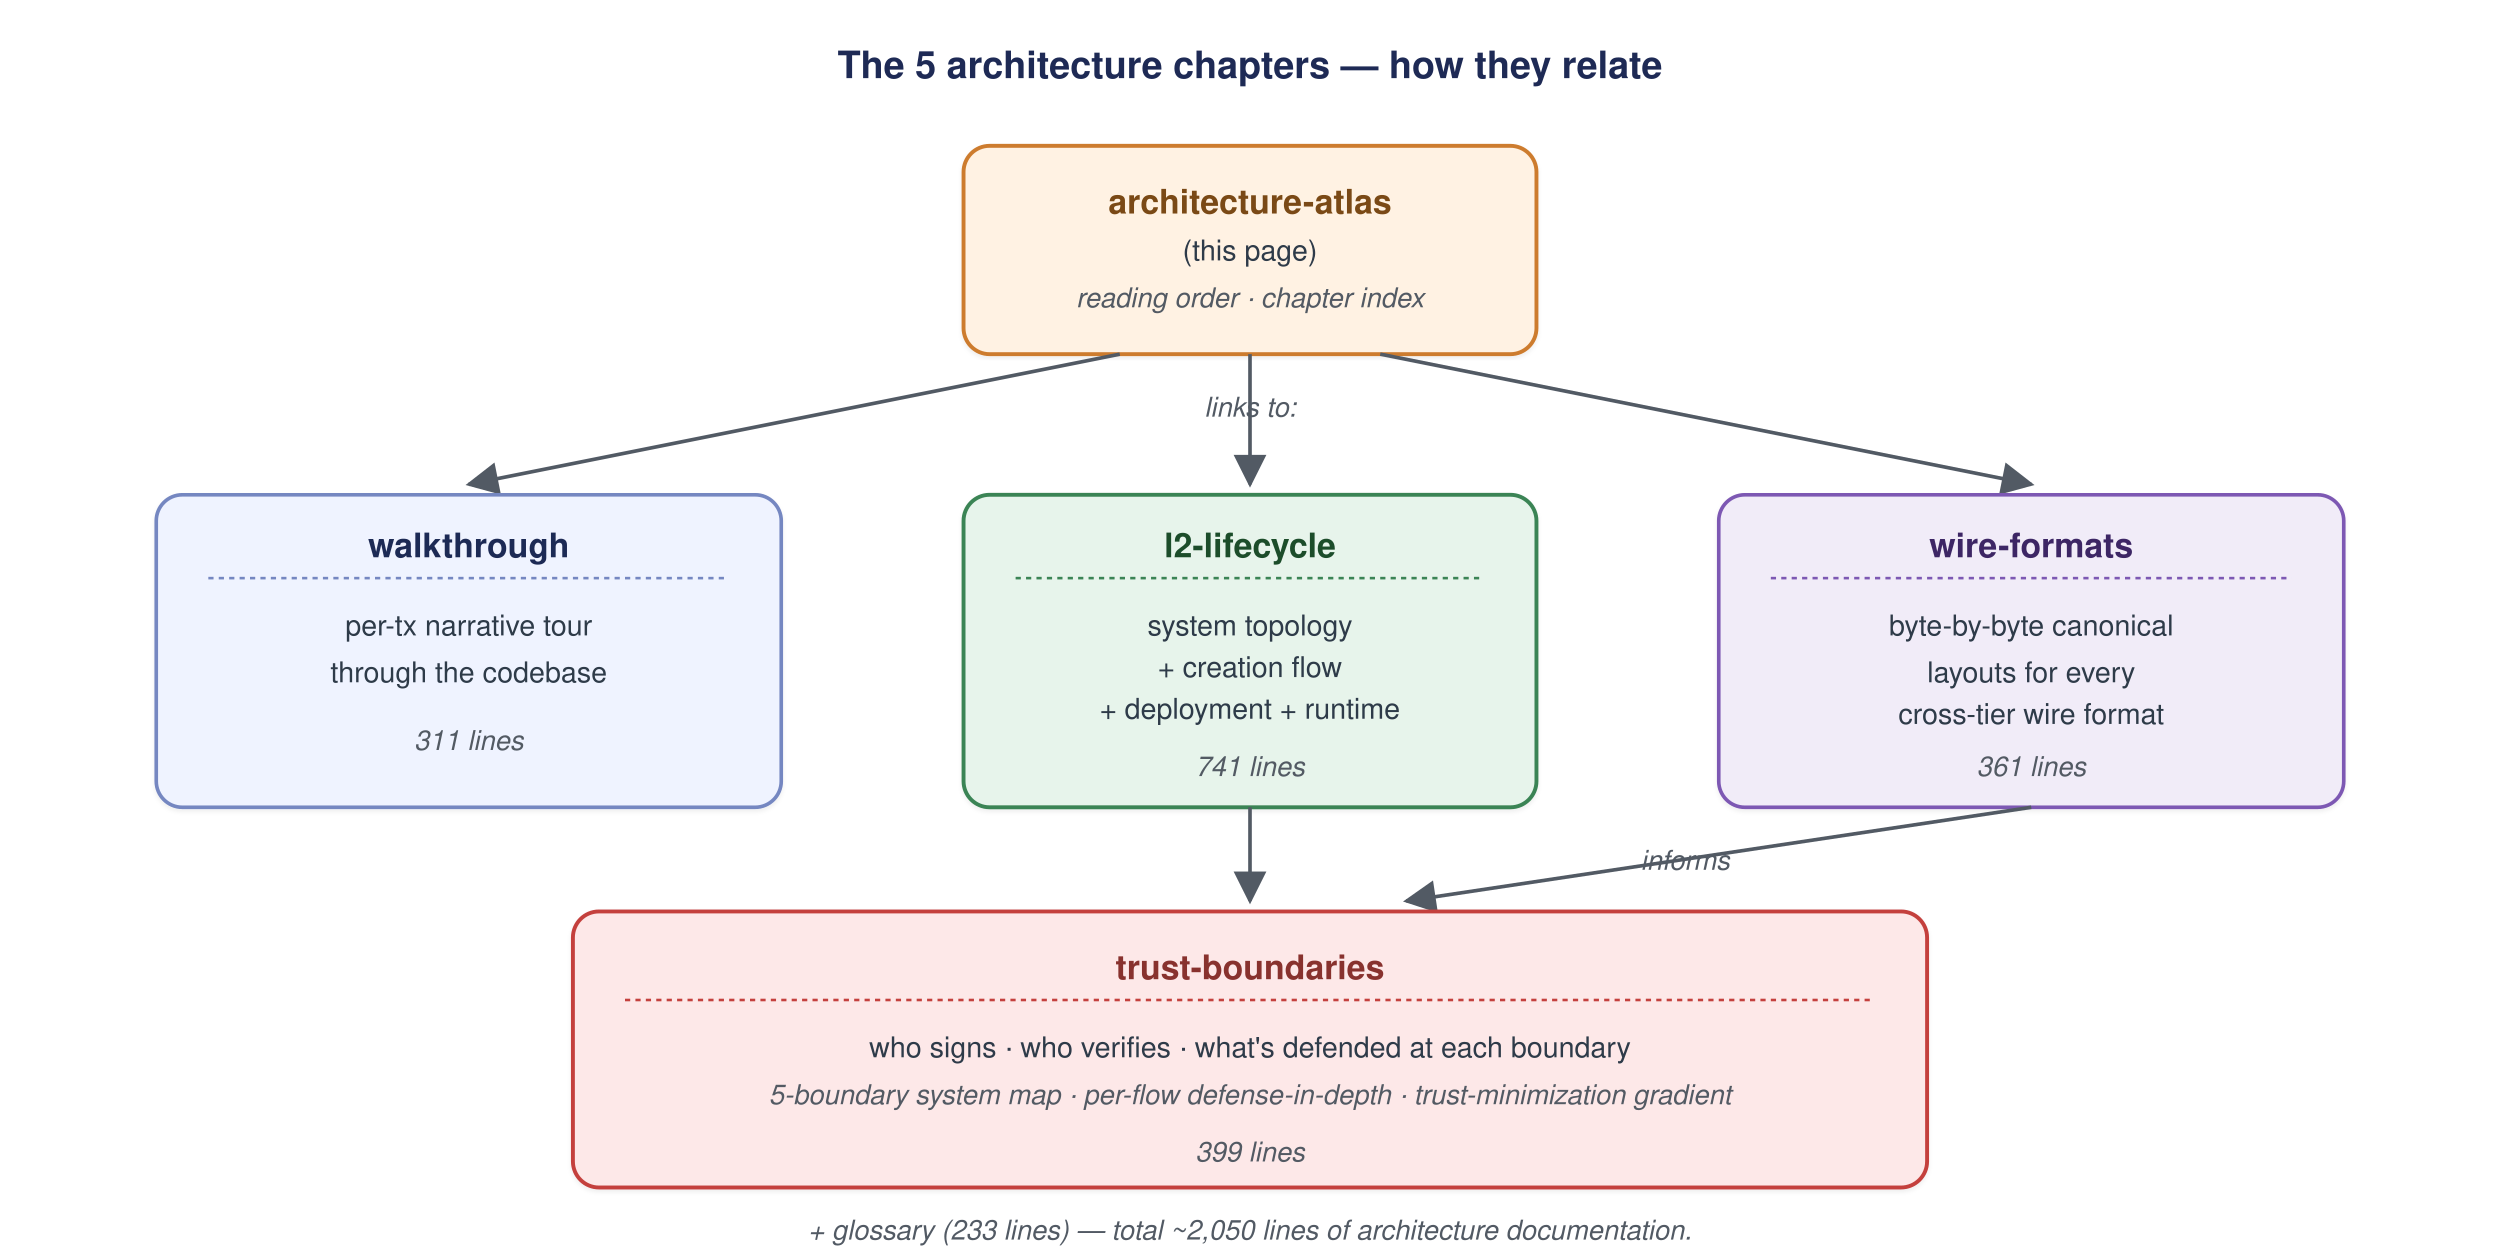
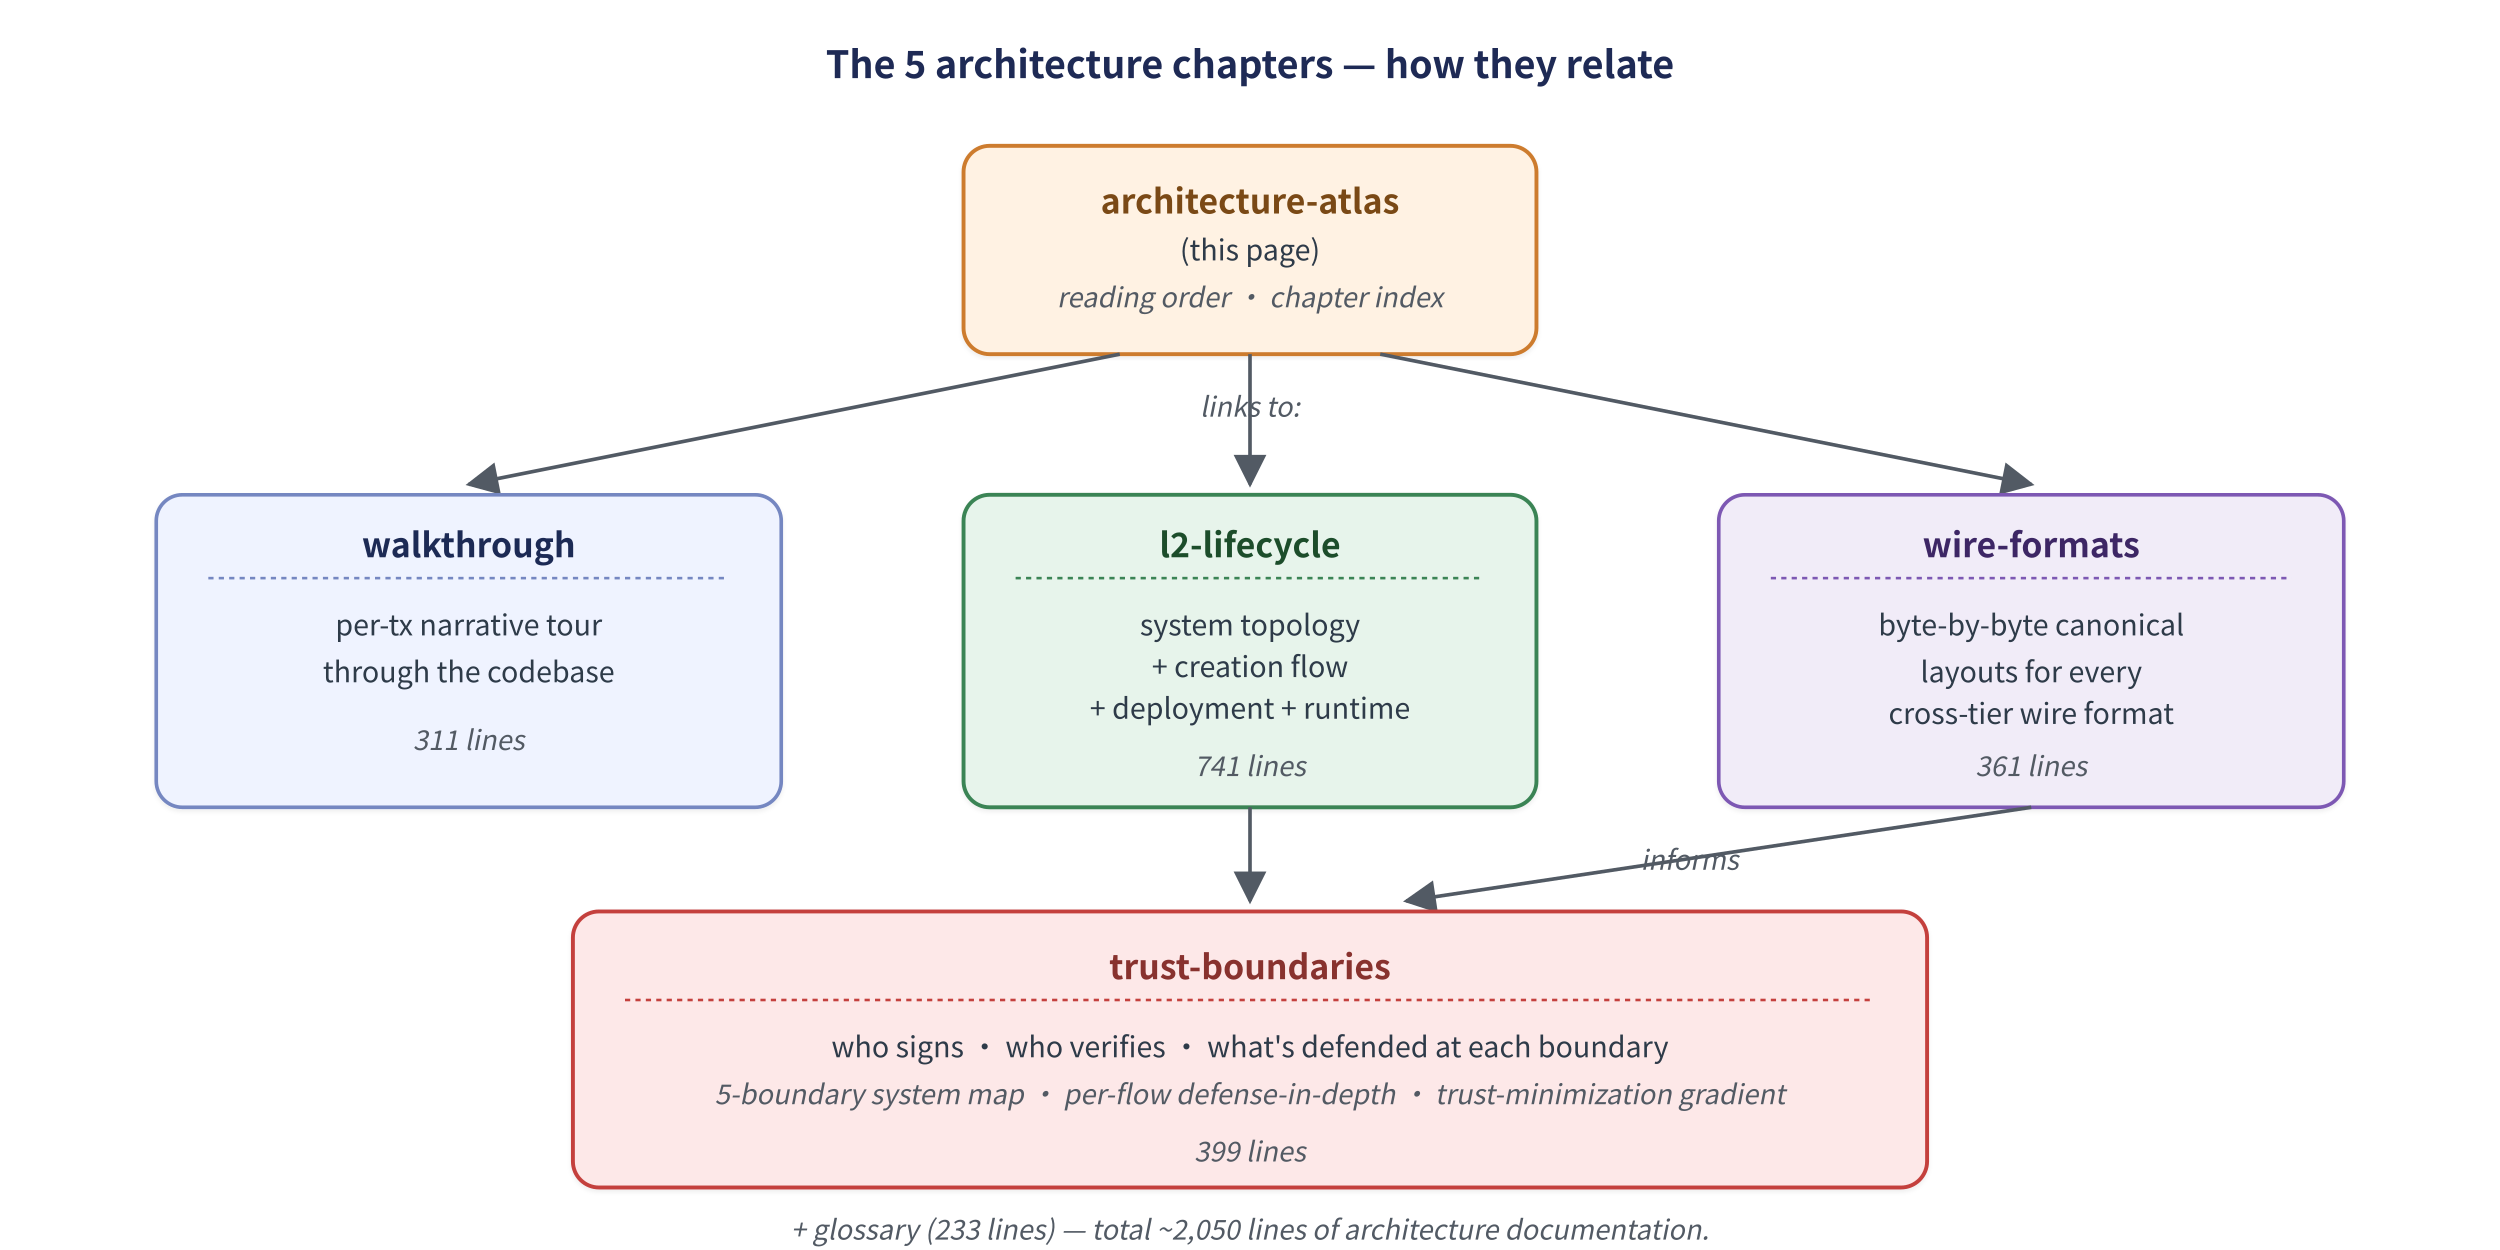
- <svg xmlns="http://www.w3.org/2000/svg" viewBox="0 0 960 480" font-family="-apple-system, BlinkMacSystemFont, 'Segoe UI', Helvetica, Arial, sans-serif" role="img" aria-labelledby="title desc">
+ <svg xmlns="http://www.w3.org/2000/svg" viewBox="0 0 960 480" font-family="'Noto Sans CJK SC', -apple-system, BlinkMacSystemFont, 'Segoe UI', Helvetica, Arial, sans-serif" role="img" aria-labelledby="title desc">
  <defs>
    <marker id="arrow" viewBox="0 0 10 10" refX="9" refY="5" markerWidth="9" markerHeight="9" orient="auto">
      <path d="M0,0 L10,5 L0,10 Z" fill="#525a64" />
    </marker>
    <filter id="card" x="-2%" y="-3%" width="104%" height="106%">
      <feDropShadow dx="0" dy="1" stdDeviation="0.9" flood-color="#000000" flood-opacity="0.07" />
    </filter>
    <style>
      .header     { font-size: 14.5px; font-weight: 700; }
      .ch-t       { font-size: 13px; font-weight: 700; }
      .ch-s       { font-size: 11px; fill: #2d3a48; }
      .ch-l       { font-size: 10.5px; fill: #525a64; font-style: italic; }
      .ed-lbl     { font-size: 10.5px; fill: #525a64; font-style: italic; }
    </style>
  </defs>
  <rect width="960" height="480" fill="#ffffff" />
  <text x="480" y="30" text-anchor="middle" class="header" fill="#1e2a55">The 5 architecture chapters — how they relate</text>
  <g filter="url(#card)">
    <rect x="370" y="56" width="220" height="80" rx="10" ry="10" fill="#fff2e3" stroke="#cd7c2e" stroke-width="1.5" />
    <text x="480" y="82" text-anchor="middle" class="ch-t" fill="#7a4a14">architecture-atlas</text>
    <text x="480" y="100" text-anchor="middle" class="ch-s">(this page)</text>
    <text x="480" y="118" text-anchor="middle" class="ch-l">reading order · chapter index</text>
  </g>
  <line x1="430" y1="136" x2="180" y2="186" stroke="#525a64" stroke-width="1.4" marker-end="url(#arrow)" />
  <line x1="480" y1="136" x2="480" y2="186" stroke="#525a64" stroke-width="1.4" marker-end="url(#arrow)" />
  <line x1="530" y1="136" x2="780" y2="186" stroke="#525a64" stroke-width="1.4" marker-end="url(#arrow)" />
  <text x="480" y="160" text-anchor="middle" class="ed-lbl">links to:</text>
  <g filter="url(#card)">
    <rect x="60" y="190" width="240" height="120" rx="10" ry="10" fill="#eff3ff" stroke="#7587c1" stroke-width="1.4" />
    <text x="180" y="214" text-anchor="middle" class="ch-t" fill="#1e2a55">walkthrough</text>
    <line x1="80" y1="222" x2="280" y2="222" stroke="#7587c1" stroke-dasharray="2 2" />
    <text x="180" y="244" text-anchor="middle" class="ch-s">per-tx narrative tour</text>
    <text x="180" y="262" text-anchor="middle" class="ch-s">through the codebase</text>
    <text x="180" y="288" text-anchor="middle" class="ch-l">311 lines</text>
  </g>
  <g filter="url(#card)">
    <rect x="370" y="190" width="220" height="120" rx="10" ry="10" fill="#e7f4eb" stroke="#3a8454" stroke-width="1.5" />
    <text x="480" y="214" text-anchor="middle" class="ch-t" fill="#1d4d2c">l2-lifecycle</text>
    <line x1="390" y1="222" x2="570" y2="222" stroke="#3a8454" stroke-dasharray="2 2" />
    <text x="480" y="244" text-anchor="middle" class="ch-s">system topology</text>
    <text x="480" y="260" text-anchor="middle" class="ch-s">+ creation flow</text>
    <text x="480" y="276" text-anchor="middle" class="ch-s">+ deployment + runtime</text>
    <text x="480" y="298" text-anchor="middle" class="ch-l">741 lines</text>
  </g>
  <g filter="url(#card)">
    <rect x="660" y="190" width="240" height="120" rx="10" ry="10" fill="#f1ecf8" stroke="#7d59b3" stroke-width="1.4" />
    <text x="780" y="214" text-anchor="middle" class="ch-t" fill="#3e2865">wire-formats</text>
    <line x1="680" y1="222" x2="880" y2="222" stroke="#7d59b3" stroke-dasharray="2 2" />
    <text x="780" y="244" text-anchor="middle" class="ch-s">byte-by-byte canonical</text>
    <text x="780" y="262" text-anchor="middle" class="ch-s">layouts for every</text>
    <text x="780" y="278" text-anchor="middle" class="ch-s">cross-tier wire format</text>
    <text x="780" y="298" text-anchor="middle" class="ch-l">361 lines</text>
  </g>
  <line x1="480" y1="310" x2="480" y2="346" stroke="#525a64" stroke-width="1.4" marker-end="url(#arrow)" />
  <line x1="780" y1="310" x2="540" y2="346" stroke="#525a64" stroke-width="1.4" marker-end="url(#arrow)" />
  <text x="630" y="334" class="ed-lbl">informs</text>
  <g filter="url(#card)">
    <rect x="220" y="350" width="520" height="106" rx="10" ry="10" fill="#fde8e8" stroke="#c4413e" stroke-width="1.5" />
    <text x="480" y="376" text-anchor="middle" class="ch-t" fill="#88312e">trust-boundaries</text>
    <line x1="240" y1="384" x2="720" y2="384" stroke="#c4413e" stroke-dasharray="2 2" />
    <text x="480" y="406" text-anchor="middle" class="ch-s">who signs · who verifies · what's defended at each boundary</text>
    <text x="480" y="424" text-anchor="middle" class="ch-l">5-boundary system map · per-flow defense-in-depth · trust-minimization gradient</text>
    <text x="480" y="446" text-anchor="middle" class="ch-l">399 lines</text>
  </g>
  <text x="480" y="476" text-anchor="middle" class="ed-lbl" fill="#525a64">+ glossary (233 lines) — total ~2,050 lines of architecture documentation.</text>
</svg>
